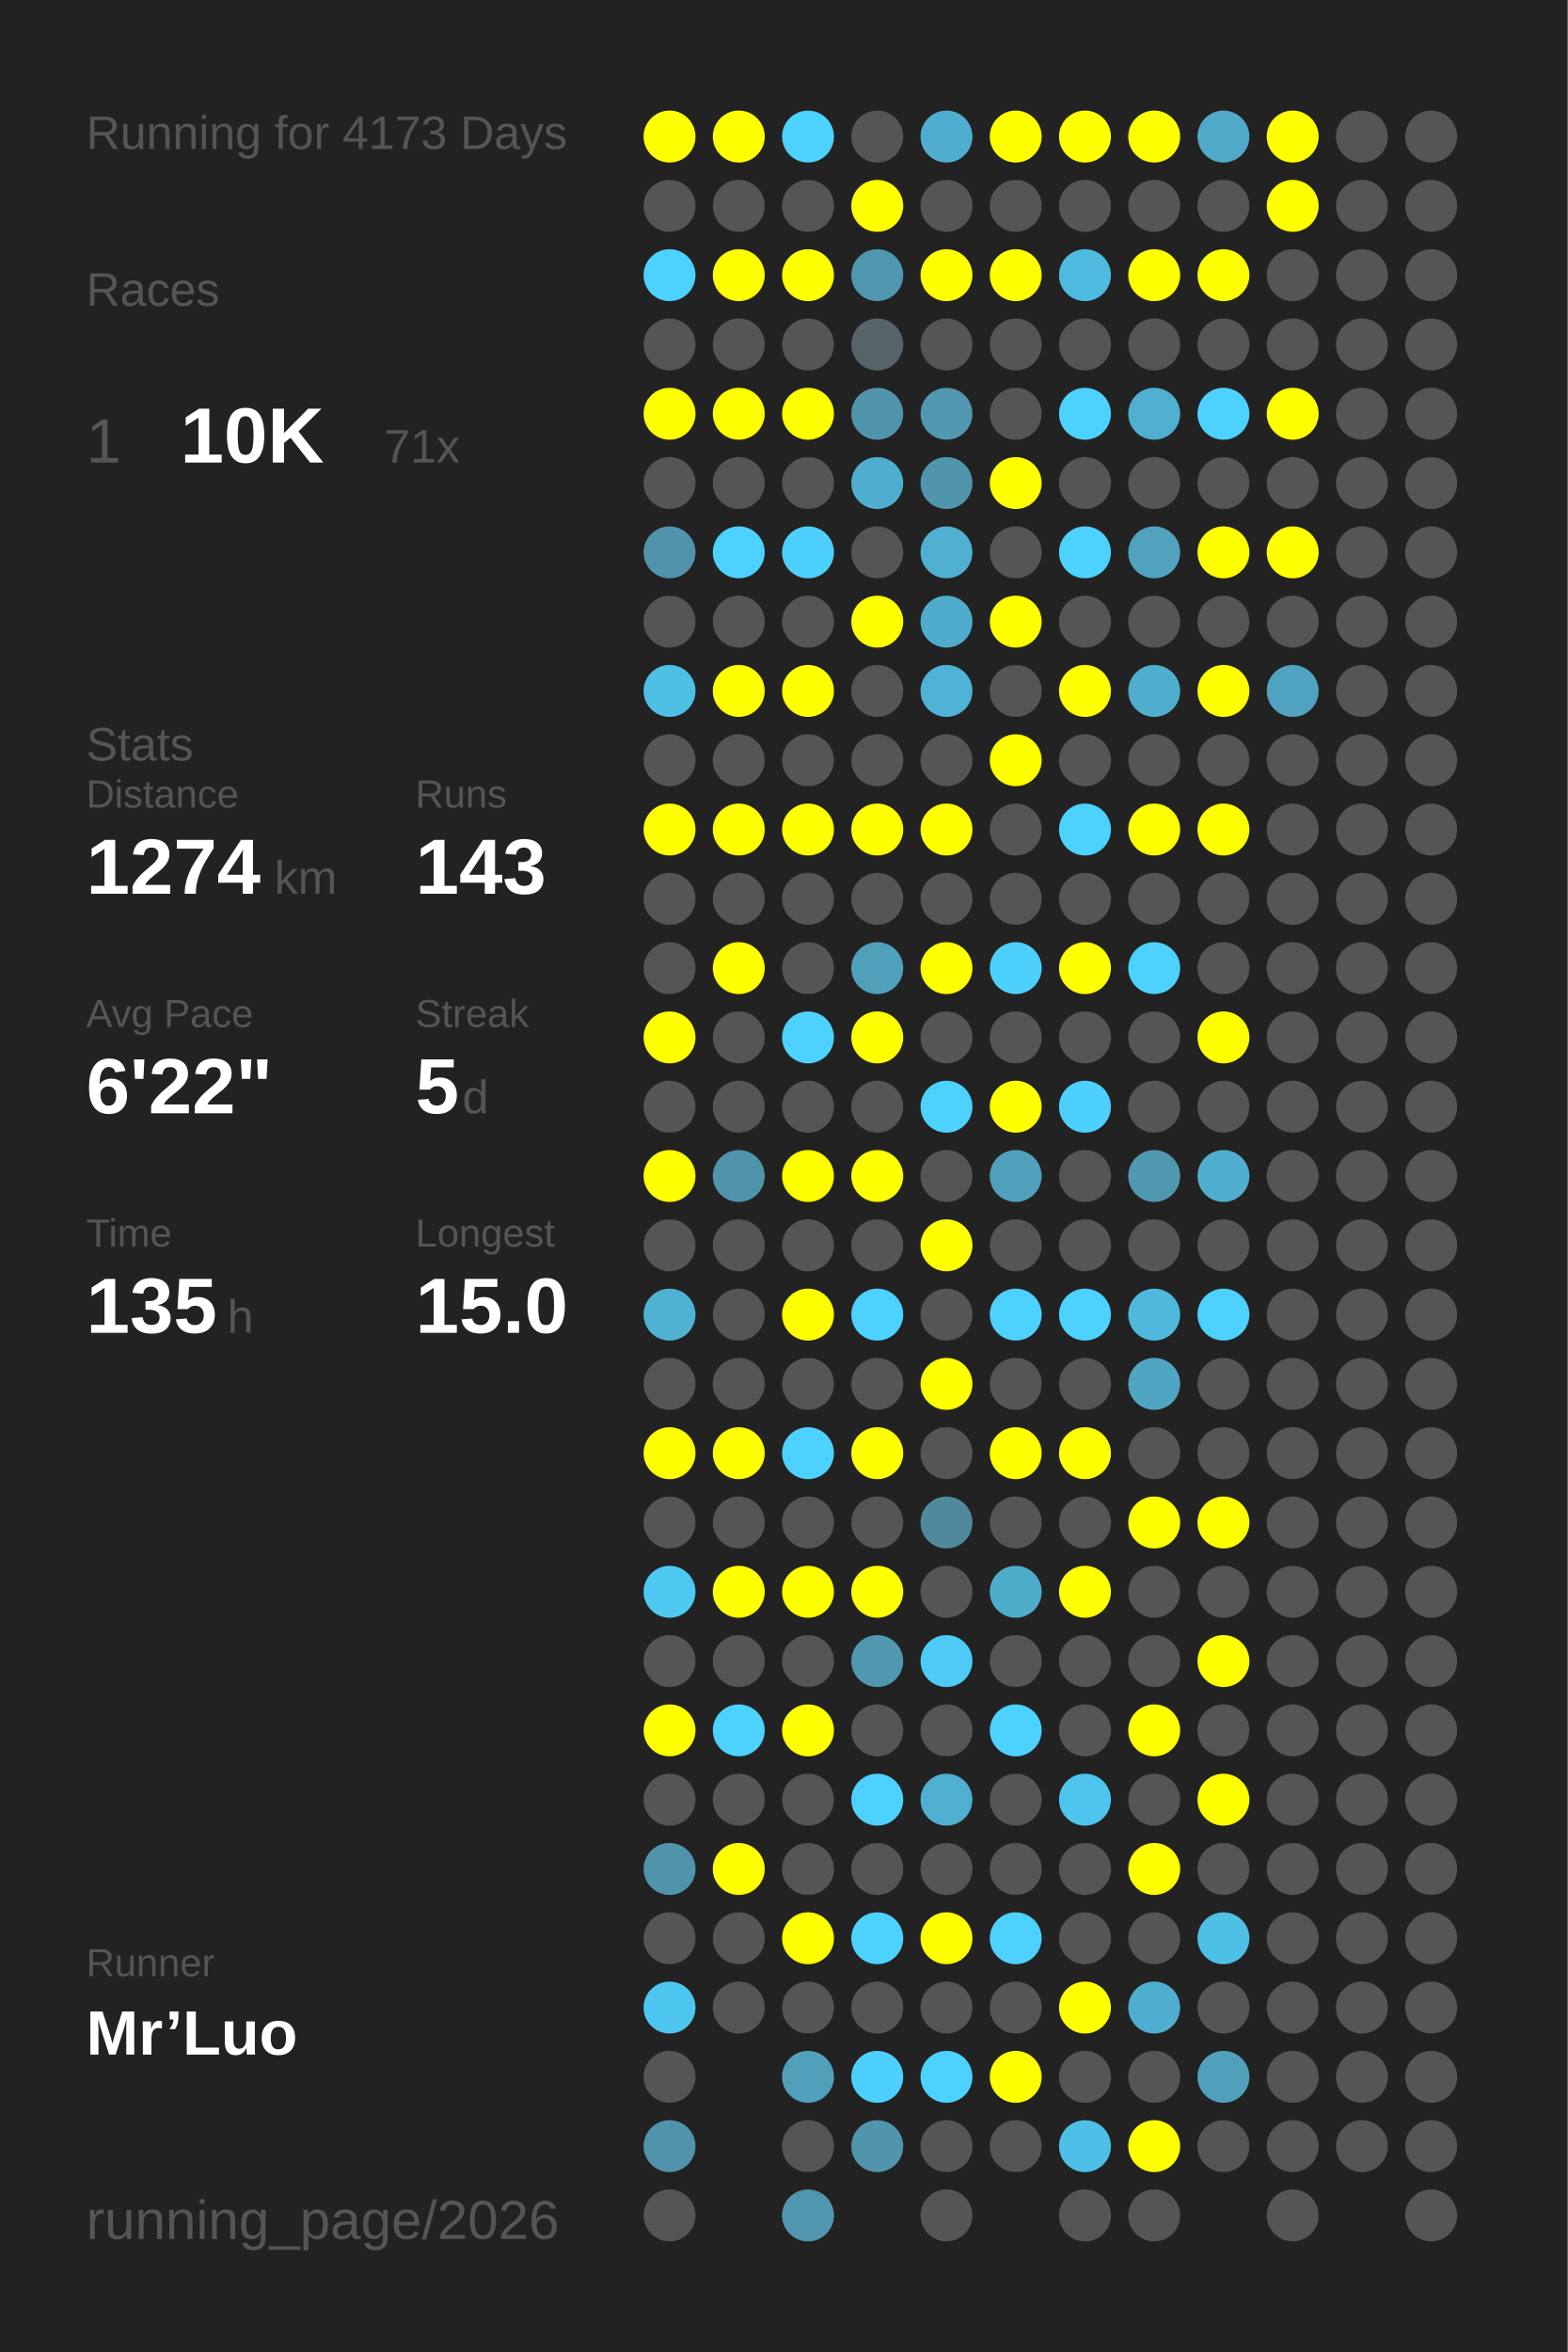
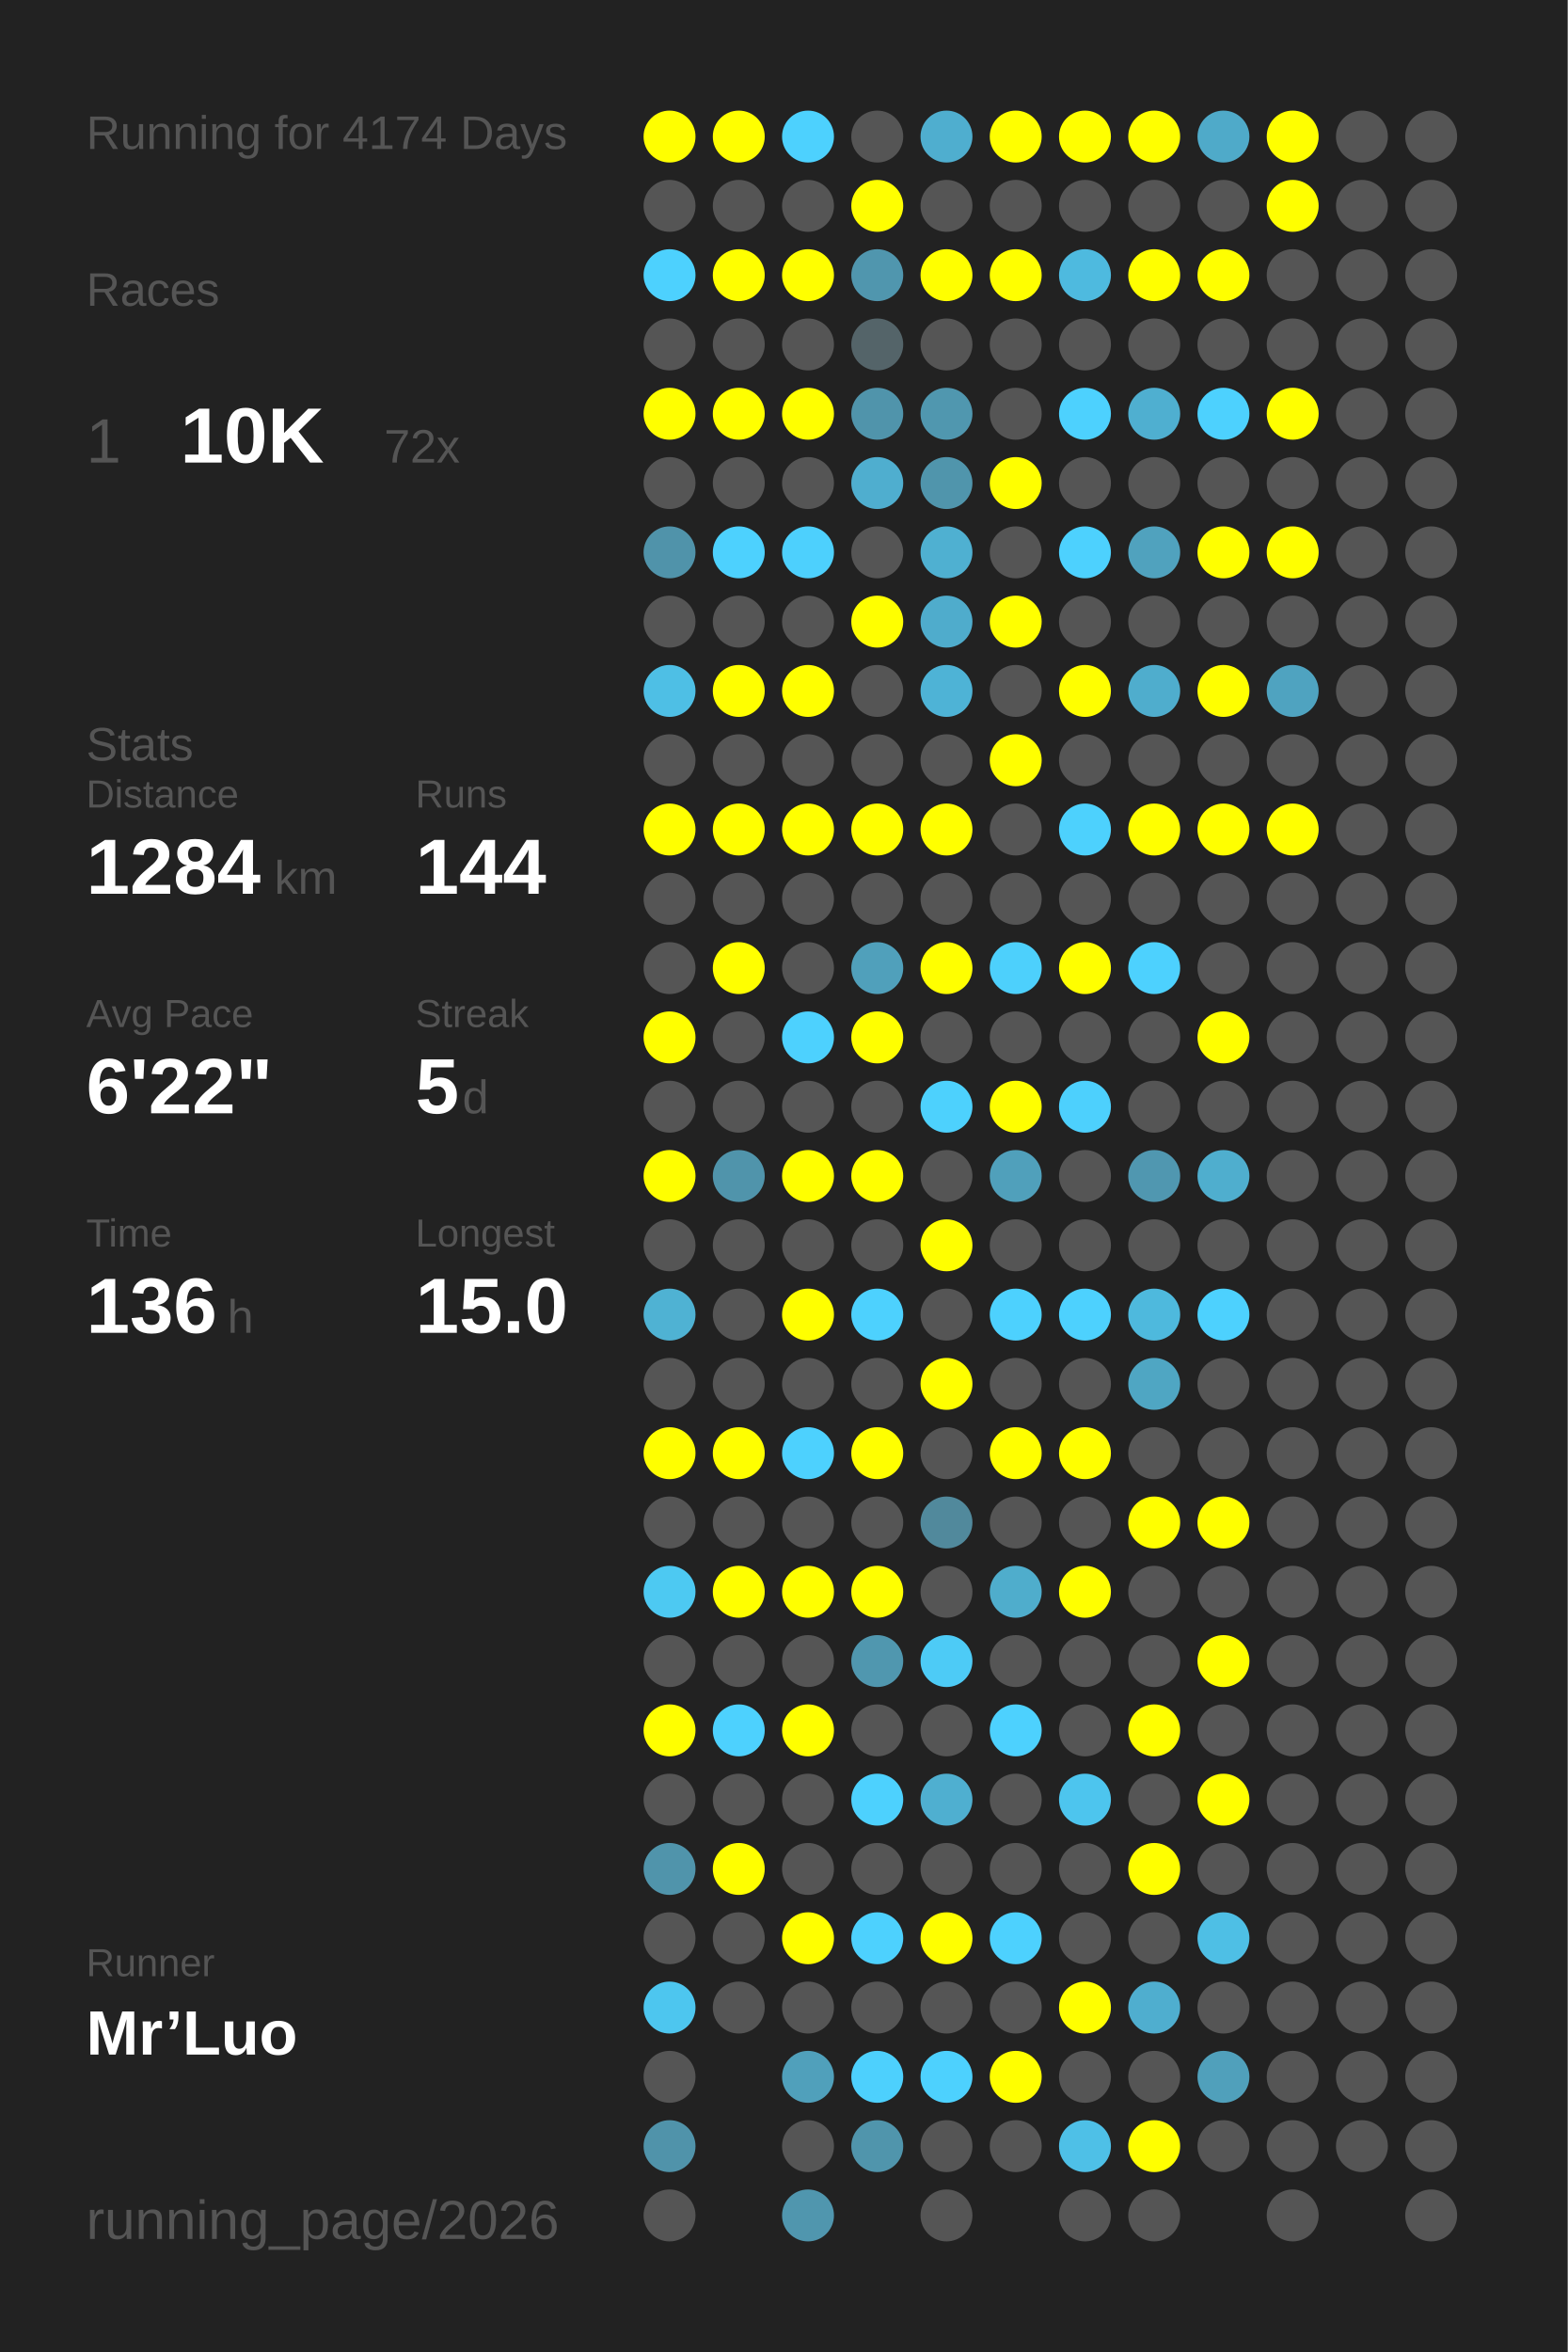
<svg xmlns="http://www.w3.org/2000/svg" baseProfile="full" height="300mm" version="1.1" viewBox="0,0,200,300" width="200mm">
  <defs />
  <rect fill="#222222" height="300" width="200" x="0" y="0" />
-   <text fill="#555555" style="font-size:6px; font-family:Arial;" x="11" y="19">Running for 4173 Days</text>
+   <text fill="#555555" style="font-size:6px; font-family:Arial;" x="11" y="19">Running for 4174 Days</text>
  <text fill="#555555" style="font-size:6px; font-family:Arial;" x="11" y="39">Races</text>
  <text fill="#555555" style="font-size:8px; font-family:Arial;" x="11" y="59">1</text>
  <text fill="#FFFFFF" style="font-size:10px; font-family:Arial; font-weight:bold;" x="23" y="59">10K</text>
-   <text fill="#555555" style="font-size:6px; font-family:Arial;" x="49" y="59">71x</text>
+   <text fill="#555555" style="font-size:6px; font-family:Arial;" x="49" y="59">72x</text>
  <text fill="#555555" style="font-size:6px; font-family:Arial;" x="11" y="97">Stats</text>
  <text fill="#555555" style="font-size:5px; font-family:Arial;" x="11" y="103">Distance</text>
-   <text fill="#FFFFFF" style="font-size:10px; font-family:Arial; font-weight:bold;" x="11" y="114">1274</text>
+   <text fill="#FFFFFF" style="font-size:10px; font-family:Arial; font-weight:bold;" x="11" y="114">1284</text>
  <text fill="#555555" style="font-size:6px; font-family:Arial;" x="35" y="114">km</text>
  <text fill="#555555" style="font-size:5px; font-family:Arial;" x="53" y="103">Runs</text>
-   <text fill="#FFFFFF" style="font-size:10px; font-family:Arial; font-weight:bold;" x="53" y="114">143</text>
+   <text fill="#FFFFFF" style="font-size:10px; font-family:Arial; font-weight:bold;" x="53" y="114">144</text>
  <text fill="#555555" style="font-size:5px; font-family:Arial;" x="11" y="131">Avg Pace</text>
  <text fill="#FFFFFF" style="font-size:10px; font-family:Arial; font-weight:bold;" x="11" y="142">6'22"</text>
  <text fill="#555555" style="font-size:5px; font-family:Arial;" x="53" y="131">Streak</text>
  <text fill="#FFFFFF" style="font-size:10px; font-family:Arial; font-weight:bold;" x="53" y="142">5</text>
  <text fill="#555555" style="font-size:6px; font-family:Arial;" x="59" y="142">d</text>
  <text fill="#555555" style="font-size:5px; font-family:Arial;" x="11" y="159">Time</text>
-   <text fill="#FFFFFF" style="font-size:10px; font-family:Arial; font-weight:bold;" x="11" y="170">135</text>
+   <text fill="#FFFFFF" style="font-size:10px; font-family:Arial; font-weight:bold;" x="11" y="170">136</text>
  <text fill="#555555" style="font-size:6px; font-family:Arial;" x="29" y="170">h</text>
  <text fill="#555555" style="font-size:5px; font-family:Arial;" x="53" y="159">Longest</text>
  <text fill="#FFFFFF" style="font-size:10px; font-family:Arial; font-weight:bold;" x="53" y="170">15.0</text>
  <text fill="#555555" style="font-size:5px; font-family:Arial;" x="11" y="252.065">Runner</text>
  <text fill="#FFFFFF" style="font-size:8px; font-family:Arial; font-weight:bold;" x="11" y="262.065">Mr’Luo</text>
  <text fill="#555555" style="font-size:7px; font-family:Arial;" x="11" y="285.581">running_page/2026</text>
  <circle cx="85.417" cy="17.419" fill="#FFFF00" r="3.312" />
  <circle cx="85.417" cy="26.258" fill="#555555" r="3.312" />
  <circle cx="85.417" cy="35.097" fill="#4dd1fe" r="3.312" />
  <circle cx="85.417" cy="43.935" fill="#555555" r="3.312" />
  <circle cx="85.417" cy="52.774" fill="#FFFF00" r="3.312" />
  <circle cx="85.417" cy="61.613" fill="#555555" r="3.312" />
  <circle cx="85.417" cy="70.452" fill="#5093aa" r="3.312" />
  <circle cx="85.417" cy="79.29" fill="#555555" r="3.312" />
  <circle cx="85.417" cy="88.129" fill="#4ebfe5" r="3.312" />
  <circle cx="85.417" cy="96.968" fill="#555555" r="3.312" />
  <circle cx="85.417" cy="105.806" fill="#FFFF00" r="3.312" />
  <circle cx="85.417" cy="114.645" fill="#555555" r="3.312" />
  <circle cx="85.417" cy="123.484" fill="#555555" r="3.312" />
  <circle cx="85.417" cy="132.323" fill="#FFFF00" r="3.312" />
  <circle cx="85.417" cy="141.161" fill="#555555" r="3.312" />
  <circle cx="85.417" cy="150" fill="#FFFF00" r="3.312" />
  <circle cx="85.417" cy="158.839" fill="#555555" r="3.312" />
  <circle cx="85.417" cy="167.677" fill="#4fb2d3" r="3.312" />
  <circle cx="85.417" cy="176.516" fill="#555555" r="3.312" />
  <circle cx="85.417" cy="185.355" fill="#FFFF00" r="3.312" />
  <circle cx="85.417" cy="194.194" fill="#555555" r="3.312" />
  <circle cx="85.417" cy="203.032" fill="#4dc9f2" r="3.312" />
  <circle cx="85.417" cy="211.871" fill="#555555" r="3.312" />
  <circle cx="85.417" cy="220.71" fill="#FFFF00" r="3.312" />
  <circle cx="85.417" cy="229.548" fill="#555555" r="3.312" />
  <circle cx="85.417" cy="238.387" fill="#5094ab" r="3.312" />
  <circle cx="85.417" cy="247.226" fill="#555555" r="3.312" />
  <circle cx="85.417" cy="256.065" fill="#4dc6ef" r="3.312" />
  <circle cx="85.417" cy="264.903" fill="#555555" r="3.312" />
  <circle cx="85.417" cy="273.742" fill="#5093aa" r="3.312" />
  <circle cx="85.417" cy="282.581" fill="#555555" r="3.312" />
  <circle cx="94.25" cy="17.419" fill="#FFFF00" r="3.312" />
  <circle cx="94.25" cy="26.258" fill="#555555" r="3.312" />
  <circle cx="94.25" cy="35.097" fill="#FFFF00" r="3.312" />
  <circle cx="94.25" cy="43.935" fill="#555555" r="3.312" />
  <circle cx="94.25" cy="52.774" fill="#FFFF00" r="3.312" />
  <circle cx="94.25" cy="61.613" fill="#555555" r="3.312" />
  <circle cx="94.25" cy="70.452" fill="#4dd1fe" r="3.312" />
  <circle cx="94.25" cy="79.29" fill="#555555" r="3.312" />
  <circle cx="94.25" cy="88.129" fill="#FFFF00" r="3.312" />
  <circle cx="94.25" cy="96.968" fill="#555555" r="3.312" />
  <circle cx="94.25" cy="105.806" fill="#FFFF00" r="3.312" />
  <circle cx="94.25" cy="114.645" fill="#555555" r="3.312" />
  <circle cx="94.25" cy="123.484" fill="#FFFF00" r="3.312" />
  <circle cx="94.25" cy="132.323" fill="#555555" r="3.312" />
  <circle cx="94.25" cy="141.161" fill="#555555" r="3.312" />
  <circle cx="94.25" cy="150" fill="#5094ab" r="3.312" />
  <circle cx="94.25" cy="158.839" fill="#555555" r="3.312" />
  <circle cx="94.25" cy="167.677" fill="#555555" r="3.312" />
  <circle cx="94.25" cy="176.516" fill="#555555" r="3.312" />
  <circle cx="94.25" cy="185.355" fill="#FFFF00" r="3.312" />
  <circle cx="94.25" cy="194.194" fill="#555555" r="3.312" />
  <circle cx="94.25" cy="203.032" fill="#FFFF00" r="3.312" />
  <circle cx="94.25" cy="211.871" fill="#555555" r="3.312" />
  <circle cx="94.25" cy="220.71" fill="#4dd1fe" r="3.312" />
  <circle cx="94.25" cy="229.548" fill="#555555" r="3.312" />
  <circle cx="94.25" cy="238.387" fill="#FFFF00" r="3.312" />
  <circle cx="94.25" cy="247.226" fill="#555555" r="3.312" />
  <circle cx="94.25" cy="256.065" fill="#555555" r="3.312" />
  <circle cx="103.083" cy="17.419" fill="#4dd1fe" r="3.312" />
  <circle cx="103.083" cy="26.258" fill="#555555" r="3.312" />
  <circle cx="103.083" cy="35.097" fill="#FFFF00" r="3.312" />
  <circle cx="103.083" cy="43.935" fill="#555555" r="3.312" />
  <circle cx="103.083" cy="52.774" fill="#FFFF00" r="3.312" />
  <circle cx="103.083" cy="61.613" fill="#555555" r="3.312" />
  <circle cx="103.083" cy="70.452" fill="#4dd0fd" r="3.312" />
  <circle cx="103.083" cy="79.29" fill="#555555" r="3.312" />
  <circle cx="103.083" cy="88.129" fill="#FFFF00" r="3.312" />
  <circle cx="103.083" cy="96.968" fill="#555555" r="3.312" />
  <circle cx="103.083" cy="105.806" fill="#FFFF00" r="3.312" />
  <circle cx="103.083" cy="114.645" fill="#555555" r="3.312" />
  <circle cx="103.083" cy="123.484" fill="#555555" r="3.312" />
  <circle cx="103.083" cy="132.323" fill="#4dd1fe" r="3.312" />
  <circle cx="103.083" cy="141.161" fill="#555555" r="3.312" />
  <circle cx="103.083" cy="150" fill="#FFFF00" r="3.312" />
  <circle cx="103.083" cy="158.839" fill="#555555" r="3.312" />
  <circle cx="103.083" cy="167.677" fill="#FFFF00" r="3.312" />
  <circle cx="103.083" cy="176.516" fill="#555555" r="3.312" />
  <circle cx="103.083" cy="185.355" fill="#4dd1fe" r="3.312" />
  <circle cx="103.083" cy="194.194" fill="#555555" r="3.312" />
  <circle cx="103.083" cy="203.032" fill="#FFFF00" r="3.312" />
  <circle cx="103.083" cy="211.871" fill="#555555" r="3.312" />
  <circle cx="103.083" cy="220.71" fill="#FFFF00" r="3.312" />
  <circle cx="103.083" cy="229.548" fill="#555555" r="3.312" />
  <circle cx="103.083" cy="238.387" fill="#555555" r="3.312" />
  <circle cx="103.083" cy="247.226" fill="#FFFF00" r="3.312" />
  <circle cx="103.083" cy="256.065" fill="#555555" r="3.312" />
  <circle cx="103.083" cy="264.903" fill="#50a0bb" r="3.312" />
  <circle cx="103.083" cy="273.742" fill="#555555" r="3.312" />
  <circle cx="103.083" cy="282.581" fill="#5096ae" r="3.312" />
  <circle cx="111.917" cy="17.419" fill="#555555" r="3.312" />
  <circle cx="111.917" cy="26.258" fill="#FFFF00" r="3.312" />
  <circle cx="111.917" cy="35.097" fill="#5096ae" r="3.312" />
  <circle cx="111.917" cy="43.935" fill="#546469" r="3.312" />
  <circle cx="111.917" cy="52.774" fill="#5094ab" r="3.312" />
  <circle cx="111.917" cy="61.613" fill="#4faecf" r="3.312" />
  <circle cx="111.917" cy="70.452" fill="#555555" r="3.312" />
  <circle cx="111.917" cy="79.29" fill="#FFFF00" r="3.312" />
  <circle cx="111.917" cy="88.129" fill="#555555" r="3.312" />
  <circle cx="111.917" cy="96.968" fill="#555555" r="3.312" />
  <circle cx="111.917" cy="105.806" fill="#FFFF00" r="3.312" />
  <circle cx="111.917" cy="114.645" fill="#555555" r="3.312" />
  <circle cx="111.917" cy="123.484" fill="#50a0bb" r="3.312" />
  <circle cx="111.917" cy="132.323" fill="#FFFF00" r="3.312" />
  <circle cx="111.917" cy="141.161" fill="#555555" r="3.312" />
  <circle cx="111.917" cy="150" fill="#FFFF00" r="3.312" />
  <circle cx="111.917" cy="158.839" fill="#555555" r="3.312" />
  <circle cx="111.917" cy="167.677" fill="#4dd1fe" r="3.312" />
  <circle cx="111.917" cy="176.516" fill="#555555" r="3.312" />
  <circle cx="111.917" cy="185.355" fill="#FFFF00" r="3.312" />
  <circle cx="111.917" cy="194.194" fill="#555555" r="3.312" />
  <circle cx="111.917" cy="203.032" fill="#FFFF00" r="3.312" />
  <circle cx="111.917" cy="211.871" fill="#5097af" r="3.312" />
  <circle cx="111.917" cy="220.71" fill="#555555" r="3.312" />
  <circle cx="111.917" cy="229.548" fill="#4dd1fe" r="3.312" />
  <circle cx="111.917" cy="238.387" fill="#555555" r="3.312" />
  <circle cx="111.917" cy="247.226" fill="#4dd1fe" r="3.312" />
  <circle cx="111.917" cy="256.065" fill="#555555" r="3.312" />
  <circle cx="111.917" cy="264.903" fill="#4dd0fd" r="3.312" />
  <circle cx="111.917" cy="273.742" fill="#5095ac" r="3.312" />
  <circle cx="120.75" cy="17.419" fill="#4faecf" r="3.312" />
  <circle cx="120.75" cy="26.258" fill="#555555" r="3.312" />
  <circle cx="120.75" cy="35.097" fill="#FFFF00" r="3.312" />
  <circle cx="120.75" cy="43.935" fill="#555555" r="3.312" />
  <circle cx="120.75" cy="52.774" fill="#5097af" r="3.312" />
  <circle cx="120.75" cy="61.613" fill="#5095ac" r="3.312" />
  <circle cx="120.75" cy="70.452" fill="#4fb0d1" r="3.312" />
  <circle cx="120.75" cy="79.29" fill="#4faccc" r="3.312" />
  <circle cx="120.75" cy="88.129" fill="#4eb3d6" r="3.312" />
  <circle cx="120.75" cy="96.968" fill="#555555" r="3.312" />
  <circle cx="120.75" cy="105.806" fill="#FFFF00" r="3.312" />
  <circle cx="120.75" cy="114.645" fill="#555555" r="3.312" />
  <circle cx="120.75" cy="123.484" fill="#FFFF00" r="3.312" />
  <circle cx="120.75" cy="132.323" fill="#555555" r="3.312" />
  <circle cx="120.75" cy="141.161" fill="#4dd1fd" r="3.312" />
  <circle cx="120.75" cy="150" fill="#555555" r="3.312" />
  <circle cx="120.75" cy="158.839" fill="#FFFF00" r="3.312" />
  <circle cx="120.75" cy="167.677" fill="#555555" r="3.312" />
  <circle cx="120.75" cy="176.516" fill="#FFFF00" r="3.312" />
  <circle cx="120.75" cy="185.355" fill="#555555" r="3.312" />
  <circle cx="120.75" cy="194.194" fill="#51899c" r="3.312" />
  <circle cx="120.75" cy="203.032" fill="#555555" r="3.312" />
  <circle cx="120.75" cy="211.871" fill="#4dcbf6" r="3.312" />
  <circle cx="120.75" cy="220.71" fill="#555555" r="3.312" />
  <circle cx="120.75" cy="229.548" fill="#4fafd0" r="3.312" />
  <circle cx="120.75" cy="238.387" fill="#555555" r="3.312" />
  <circle cx="120.75" cy="247.226" fill="#FFFF00" r="3.312" />
  <circle cx="120.75" cy="256.065" fill="#555555" r="3.312" />
  <circle cx="120.75" cy="264.903" fill="#4dd1fe" r="3.312" />
  <circle cx="120.75" cy="273.742" fill="#555555" r="3.312" />
  <circle cx="120.75" cy="282.581" fill="#555555" r="3.312" />
  <circle cx="129.583" cy="17.419" fill="#FFFF00" r="3.312" />
  <circle cx="129.583" cy="26.258" fill="#555555" r="3.312" />
  <circle cx="129.583" cy="35.097" fill="#FFFF00" r="3.312" />
  <circle cx="129.583" cy="43.935" fill="#555555" r="3.312" />
  <circle cx="129.583" cy="52.774" fill="#555555" r="3.312" />
  <circle cx="129.583" cy="61.613" fill="#FFFF00" r="3.312" />
  <circle cx="129.583" cy="70.452" fill="#555555" r="3.312" />
  <circle cx="129.583" cy="79.29" fill="#FFFF00" r="3.312" />
  <circle cx="129.583" cy="88.129" fill="#555555" r="3.312" />
  <circle cx="129.583" cy="96.968" fill="#FFFF00" r="3.312" />
  <circle cx="129.583" cy="105.806" fill="#555555" r="3.312" />
  <circle cx="129.583" cy="114.645" fill="#555555" r="3.312" />
  <circle cx="129.583" cy="123.484" fill="#4dd0fc" r="3.312" />
  <circle cx="129.583" cy="132.323" fill="#555555" r="3.312" />
  <circle cx="129.583" cy="141.161" fill="#FFFF00" r="3.312" />
  <circle cx="129.583" cy="150" fill="#50a0bb" r="3.312" />
  <circle cx="129.583" cy="158.839" fill="#555555" r="3.312" />
  <circle cx="129.583" cy="167.677" fill="#4dd1fe" r="3.312" />
  <circle cx="129.583" cy="176.516" fill="#555555" r="3.312" />
  <circle cx="129.583" cy="185.355" fill="#FFFF00" r="3.312" />
  <circle cx="129.583" cy="194.194" fill="#555555" r="3.312" />
  <circle cx="129.583" cy="203.032" fill="#4fadcc" r="3.312" />
  <circle cx="129.583" cy="211.871" fill="#555555" r="3.312" />
  <circle cx="129.583" cy="220.71" fill="#4dd1fe" r="3.312" />
  <circle cx="129.583" cy="229.548" fill="#555555" r="3.312" />
  <circle cx="129.583" cy="238.387" fill="#555555" r="3.312" />
  <circle cx="129.583" cy="247.226" fill="#4dd1fe" r="3.312" />
  <circle cx="129.583" cy="256.065" fill="#555555" r="3.312" />
  <circle cx="129.583" cy="264.903" fill="#FFFF00" r="3.312" />
  <circle cx="129.583" cy="273.742" fill="#555555" r="3.312" />
  <circle cx="138.417" cy="17.419" fill="#FFFF00" r="3.312" />
  <circle cx="138.417" cy="26.258" fill="#555555" r="3.312" />
  <circle cx="138.417" cy="35.097" fill="#4ebadf" r="3.312" />
  <circle cx="138.417" cy="43.935" fill="#555555" r="3.312" />
  <circle cx="138.417" cy="52.774" fill="#4dd1fe" r="3.312" />
  <circle cx="138.417" cy="61.613" fill="#555555" r="3.312" />
  <circle cx="138.417" cy="70.452" fill="#4dd1fe" r="3.312" />
  <circle cx="138.417" cy="79.29" fill="#555555" r="3.312" />
  <circle cx="138.417" cy="88.129" fill="#FFFF00" r="3.312" />
  <circle cx="138.417" cy="96.968" fill="#555555" r="3.312" />
  <circle cx="138.417" cy="105.806" fill="#4dd1fd" r="3.312" />
  <circle cx="138.417" cy="114.645" fill="#555555" r="3.312" />
  <circle cx="138.417" cy="123.484" fill="#FFFF00" r="3.312" />
  <circle cx="138.417" cy="132.323" fill="#555555" r="3.312" />
  <circle cx="138.417" cy="141.161" fill="#4dd0fd" r="3.312" />
  <circle cx="138.417" cy="150" fill="#555555" r="3.312" />
  <circle cx="138.417" cy="158.839" fill="#555555" r="3.312" />
  <circle cx="138.417" cy="167.677" fill="#4dd1fe" r="3.312" />
  <circle cx="138.417" cy="176.516" fill="#555555" r="3.312" />
  <circle cx="138.417" cy="185.355" fill="#FFFF00" r="3.312" />
  <circle cx="138.417" cy="194.194" fill="#555555" r="3.312" />
  <circle cx="138.417" cy="203.032" fill="#FFFF00" r="3.312" />
  <circle cx="138.417" cy="211.871" fill="#555555" r="3.312" />
  <circle cx="138.417" cy="220.71" fill="#555555" r="3.312" />
  <circle cx="138.417" cy="229.548" fill="#4dc5ee" r="3.312" />
  <circle cx="138.417" cy="238.387" fill="#555555" r="3.312" />
  <circle cx="138.417" cy="247.226" fill="#555555" r="3.312" />
  <circle cx="138.417" cy="256.065" fill="#FFFF00" r="3.312" />
  <circle cx="138.417" cy="264.903" fill="#555555" r="3.312" />
  <circle cx="138.417" cy="273.742" fill="#4ec0e7" r="3.312" />
  <circle cx="138.417" cy="282.581" fill="#555555" r="3.312" />
  <circle cx="147.25" cy="17.419" fill="#FFFF00" r="3.312" />
  <circle cx="147.25" cy="26.258" fill="#555555" r="3.312" />
  <circle cx="147.25" cy="35.097" fill="#FFFF00" r="3.312" />
  <circle cx="147.25" cy="43.935" fill="#555555" r="3.312" />
  <circle cx="147.25" cy="52.774" fill="#4fafd0" r="3.312" />
  <circle cx="147.25" cy="61.613" fill="#555555" r="3.312" />
  <circle cx="147.25" cy="70.452" fill="#50a2be" r="3.312" />
  <circle cx="147.25" cy="79.29" fill="#555555" r="3.312" />
  <circle cx="147.25" cy="88.129" fill="#4fadcd" r="3.312" />
  <circle cx="147.25" cy="96.968" fill="#555555" r="3.312" />
  <circle cx="147.25" cy="105.806" fill="#FFFF00" r="3.312" />
  <circle cx="147.25" cy="114.645" fill="#555555" r="3.312" />
  <circle cx="147.25" cy="123.484" fill="#4dd1fe" r="3.312" />
  <circle cx="147.25" cy="132.323" fill="#555555" r="3.312" />
  <circle cx="147.25" cy="141.161" fill="#555555" r="3.312" />
  <circle cx="147.25" cy="150" fill="#5097b0" r="3.312" />
  <circle cx="147.25" cy="158.839" fill="#555555" r="3.312" />
  <circle cx="147.25" cy="167.677" fill="#4eb9dd" r="3.312" />
  <circle cx="147.25" cy="176.516" fill="#4fa6c3" r="3.312" />
  <circle cx="147.25" cy="185.355" fill="#555555" r="3.312" />
  <circle cx="147.25" cy="194.194" fill="#FFFF00" r="3.312" />
  <circle cx="147.25" cy="203.032" fill="#555555" r="3.312" />
  <circle cx="147.25" cy="211.871" fill="#555555" r="3.312" />
  <circle cx="147.25" cy="220.71" fill="#FFFF00" r="3.312" />
  <circle cx="147.25" cy="229.548" fill="#555555" r="3.312" />
  <circle cx="147.25" cy="238.387" fill="#FFFF00" r="3.312" />
  <circle cx="147.25" cy="247.226" fill="#555555" r="3.312" />
  <circle cx="147.25" cy="256.065" fill="#4faecf" r="3.312" />
  <circle cx="147.25" cy="264.903" fill="#555555" r="3.312" />
  <circle cx="147.25" cy="273.742" fill="#FFFF00" r="3.312" />
  <circle cx="147.25" cy="282.581" fill="#555555" r="3.312" />
  <circle cx="156.083" cy="17.419" fill="#4faac9" r="3.312" />
  <circle cx="156.083" cy="26.258" fill="#555555" r="3.312" />
  <circle cx="156.083" cy="35.097" fill="#FFFF00" r="3.312" />
  <circle cx="156.083" cy="43.935" fill="#555555" r="3.312" />
  <circle cx="156.083" cy="52.774" fill="#4dd1fe" r="3.312" />
  <circle cx="156.083" cy="61.613" fill="#555555" r="3.312" />
  <circle cx="156.083" cy="70.452" fill="#FFFF00" r="3.312" />
  <circle cx="156.083" cy="79.29" fill="#555555" r="3.312" />
  <circle cx="156.083" cy="88.129" fill="#FFFF00" r="3.312" />
  <circle cx="156.083" cy="96.968" fill="#555555" r="3.312" />
  <circle cx="156.083" cy="105.806" fill="#FFFF00" r="3.312" />
  <circle cx="156.083" cy="114.645" fill="#555555" r="3.312" />
  <circle cx="156.083" cy="123.484" fill="#555555" r="3.312" />
  <circle cx="156.083" cy="132.323" fill="#FFFF00" r="3.312" />
  <circle cx="156.083" cy="141.161" fill="#555555" r="3.312" />
  <circle cx="156.083" cy="150" fill="#4faece" r="3.312" />
  <circle cx="156.083" cy="158.839" fill="#555555" r="3.312" />
  <circle cx="156.083" cy="167.677" fill="#4dd1fe" r="3.312" />
  <circle cx="156.083" cy="176.516" fill="#555555" r="3.312" />
  <circle cx="156.083" cy="185.355" fill="#555555" r="3.312" />
  <circle cx="156.083" cy="194.194" fill="#FFFF00" r="3.312" />
  <circle cx="156.083" cy="203.032" fill="#555555" r="3.312" />
  <circle cx="156.083" cy="211.871" fill="#FFFF00" r="3.312" />
  <circle cx="156.083" cy="220.71" fill="#555555" r="3.312" />
  <circle cx="156.083" cy="229.548" fill="#FFFF00" r="3.312" />
  <circle cx="156.083" cy="238.387" fill="#555555" r="3.312" />
  <circle cx="156.083" cy="247.226" fill="#4ebfe5" r="3.312" />
  <circle cx="156.083" cy="256.065" fill="#555555" r="3.312" />
  <circle cx="156.083" cy="264.903" fill="#50a0bb" r="3.312" />
  <circle cx="156.083" cy="273.742" fill="#555555" r="3.312" />
  <circle cx="164.917" cy="17.419" fill="#FFFF00" r="3.312" />
  <circle cx="164.917" cy="26.258" fill="#FFFF00" r="3.312" />
  <circle cx="164.917" cy="35.097" fill="#555555" r="3.312" />
  <circle cx="164.917" cy="43.935" fill="#555555" r="3.312" />
  <circle cx="164.917" cy="52.774" fill="#FFFF00" r="3.312" />
  <circle cx="164.917" cy="61.613" fill="#555555" r="3.312" />
  <circle cx="164.917" cy="70.452" fill="#FFFF00" r="3.312" />
  <circle cx="164.917" cy="79.29" fill="#555555" r="3.312" />
  <circle cx="164.917" cy="88.129" fill="#4fa3c0" r="3.312" />
  <circle cx="164.917" cy="96.968" fill="#555555" r="3.312" />
-   <circle cx="164.917" cy="105.806" fill="#555555" r="3.312" />
+   <circle cx="164.917" cy="105.806" fill="#FFFF00" r="3.312" />
  <circle cx="164.917" cy="114.645" fill="#555555" r="3.312" />
  <circle cx="164.917" cy="123.484" fill="#555555" r="3.312" />
  <circle cx="164.917" cy="132.323" fill="#555555" r="3.312" />
  <circle cx="164.917" cy="141.161" fill="#555555" r="3.312" />
  <circle cx="164.917" cy="150" fill="#555555" r="3.312" />
  <circle cx="164.917" cy="158.839" fill="#555555" r="3.312" />
  <circle cx="164.917" cy="167.677" fill="#555555" r="3.312" />
  <circle cx="164.917" cy="176.516" fill="#555555" r="3.312" />
  <circle cx="164.917" cy="185.355" fill="#555555" r="3.312" />
  <circle cx="164.917" cy="194.194" fill="#555555" r="3.312" />
  <circle cx="164.917" cy="203.032" fill="#555555" r="3.312" />
  <circle cx="164.917" cy="211.871" fill="#555555" r="3.312" />
  <circle cx="164.917" cy="220.71" fill="#555555" r="3.312" />
  <circle cx="164.917" cy="229.548" fill="#555555" r="3.312" />
  <circle cx="164.917" cy="238.387" fill="#555555" r="3.312" />
  <circle cx="164.917" cy="247.226" fill="#555555" r="3.312" />
  <circle cx="164.917" cy="256.065" fill="#555555" r="3.312" />
  <circle cx="164.917" cy="264.903" fill="#555555" r="3.312" />
  <circle cx="164.917" cy="273.742" fill="#555555" r="3.312" />
  <circle cx="164.917" cy="282.581" fill="#555555" r="3.312" />
  <circle cx="173.75" cy="17.419" fill="#555555" r="3.312" />
  <circle cx="173.75" cy="26.258" fill="#555555" r="3.312" />
  <circle cx="173.75" cy="35.097" fill="#555555" r="3.312" />
  <circle cx="173.75" cy="43.935" fill="#555555" r="3.312" />
  <circle cx="173.75" cy="52.774" fill="#555555" r="3.312" />
  <circle cx="173.75" cy="61.613" fill="#555555" r="3.312" />
  <circle cx="173.75" cy="70.452" fill="#555555" r="3.312" />
  <circle cx="173.75" cy="79.29" fill="#555555" r="3.312" />
  <circle cx="173.75" cy="88.129" fill="#555555" r="3.312" />
  <circle cx="173.75" cy="96.968" fill="#555555" r="3.312" />
  <circle cx="173.75" cy="105.806" fill="#555555" r="3.312" />
  <circle cx="173.75" cy="114.645" fill="#555555" r="3.312" />
  <circle cx="173.75" cy="123.484" fill="#555555" r="3.312" />
  <circle cx="173.75" cy="132.323" fill="#555555" r="3.312" />
  <circle cx="173.75" cy="141.161" fill="#555555" r="3.312" />
  <circle cx="173.75" cy="150" fill="#555555" r="3.312" />
  <circle cx="173.75" cy="158.839" fill="#555555" r="3.312" />
  <circle cx="173.75" cy="167.677" fill="#555555" r="3.312" />
  <circle cx="173.75" cy="176.516" fill="#555555" r="3.312" />
  <circle cx="173.75" cy="185.355" fill="#555555" r="3.312" />
  <circle cx="173.75" cy="194.194" fill="#555555" r="3.312" />
  <circle cx="173.75" cy="203.032" fill="#555555" r="3.312" />
  <circle cx="173.75" cy="211.871" fill="#555555" r="3.312" />
  <circle cx="173.75" cy="220.71" fill="#555555" r="3.312" />
  <circle cx="173.75" cy="229.548" fill="#555555" r="3.312" />
  <circle cx="173.75" cy="238.387" fill="#555555" r="3.312" />
  <circle cx="173.75" cy="247.226" fill="#555555" r="3.312" />
  <circle cx="173.75" cy="256.065" fill="#555555" r="3.312" />
  <circle cx="173.75" cy="264.903" fill="#555555" r="3.312" />
  <circle cx="173.75" cy="273.742" fill="#555555" r="3.312" />
  <circle cx="182.583" cy="17.419" fill="#555555" r="3.312" />
  <circle cx="182.583" cy="26.258" fill="#555555" r="3.312" />
  <circle cx="182.583" cy="35.097" fill="#555555" r="3.312" />
  <circle cx="182.583" cy="43.935" fill="#555555" r="3.312" />
  <circle cx="182.583" cy="52.774" fill="#555555" r="3.312" />
  <circle cx="182.583" cy="61.613" fill="#555555" r="3.312" />
  <circle cx="182.583" cy="70.452" fill="#555555" r="3.312" />
  <circle cx="182.583" cy="79.29" fill="#555555" r="3.312" />
  <circle cx="182.583" cy="88.129" fill="#555555" r="3.312" />
  <circle cx="182.583" cy="96.968" fill="#555555" r="3.312" />
  <circle cx="182.583" cy="105.806" fill="#555555" r="3.312" />
  <circle cx="182.583" cy="114.645" fill="#555555" r="3.312" />
  <circle cx="182.583" cy="123.484" fill="#555555" r="3.312" />
  <circle cx="182.583" cy="132.323" fill="#555555" r="3.312" />
  <circle cx="182.583" cy="141.161" fill="#555555" r="3.312" />
  <circle cx="182.583" cy="150" fill="#555555" r="3.312" />
  <circle cx="182.583" cy="158.839" fill="#555555" r="3.312" />
  <circle cx="182.583" cy="167.677" fill="#555555" r="3.312" />
  <circle cx="182.583" cy="176.516" fill="#555555" r="3.312" />
  <circle cx="182.583" cy="185.355" fill="#555555" r="3.312" />
  <circle cx="182.583" cy="194.194" fill="#555555" r="3.312" />
  <circle cx="182.583" cy="203.032" fill="#555555" r="3.312" />
  <circle cx="182.583" cy="211.871" fill="#555555" r="3.312" />
  <circle cx="182.583" cy="220.71" fill="#555555" r="3.312" />
  <circle cx="182.583" cy="229.548" fill="#555555" r="3.312" />
  <circle cx="182.583" cy="238.387" fill="#555555" r="3.312" />
  <circle cx="182.583" cy="247.226" fill="#555555" r="3.312" />
  <circle cx="182.583" cy="256.065" fill="#555555" r="3.312" />
  <circle cx="182.583" cy="264.903" fill="#555555" r="3.312" />
  <circle cx="182.583" cy="273.742" fill="#555555" r="3.312" />
  <circle cx="182.583" cy="282.581" fill="#555555" r="3.312" />
</svg>
